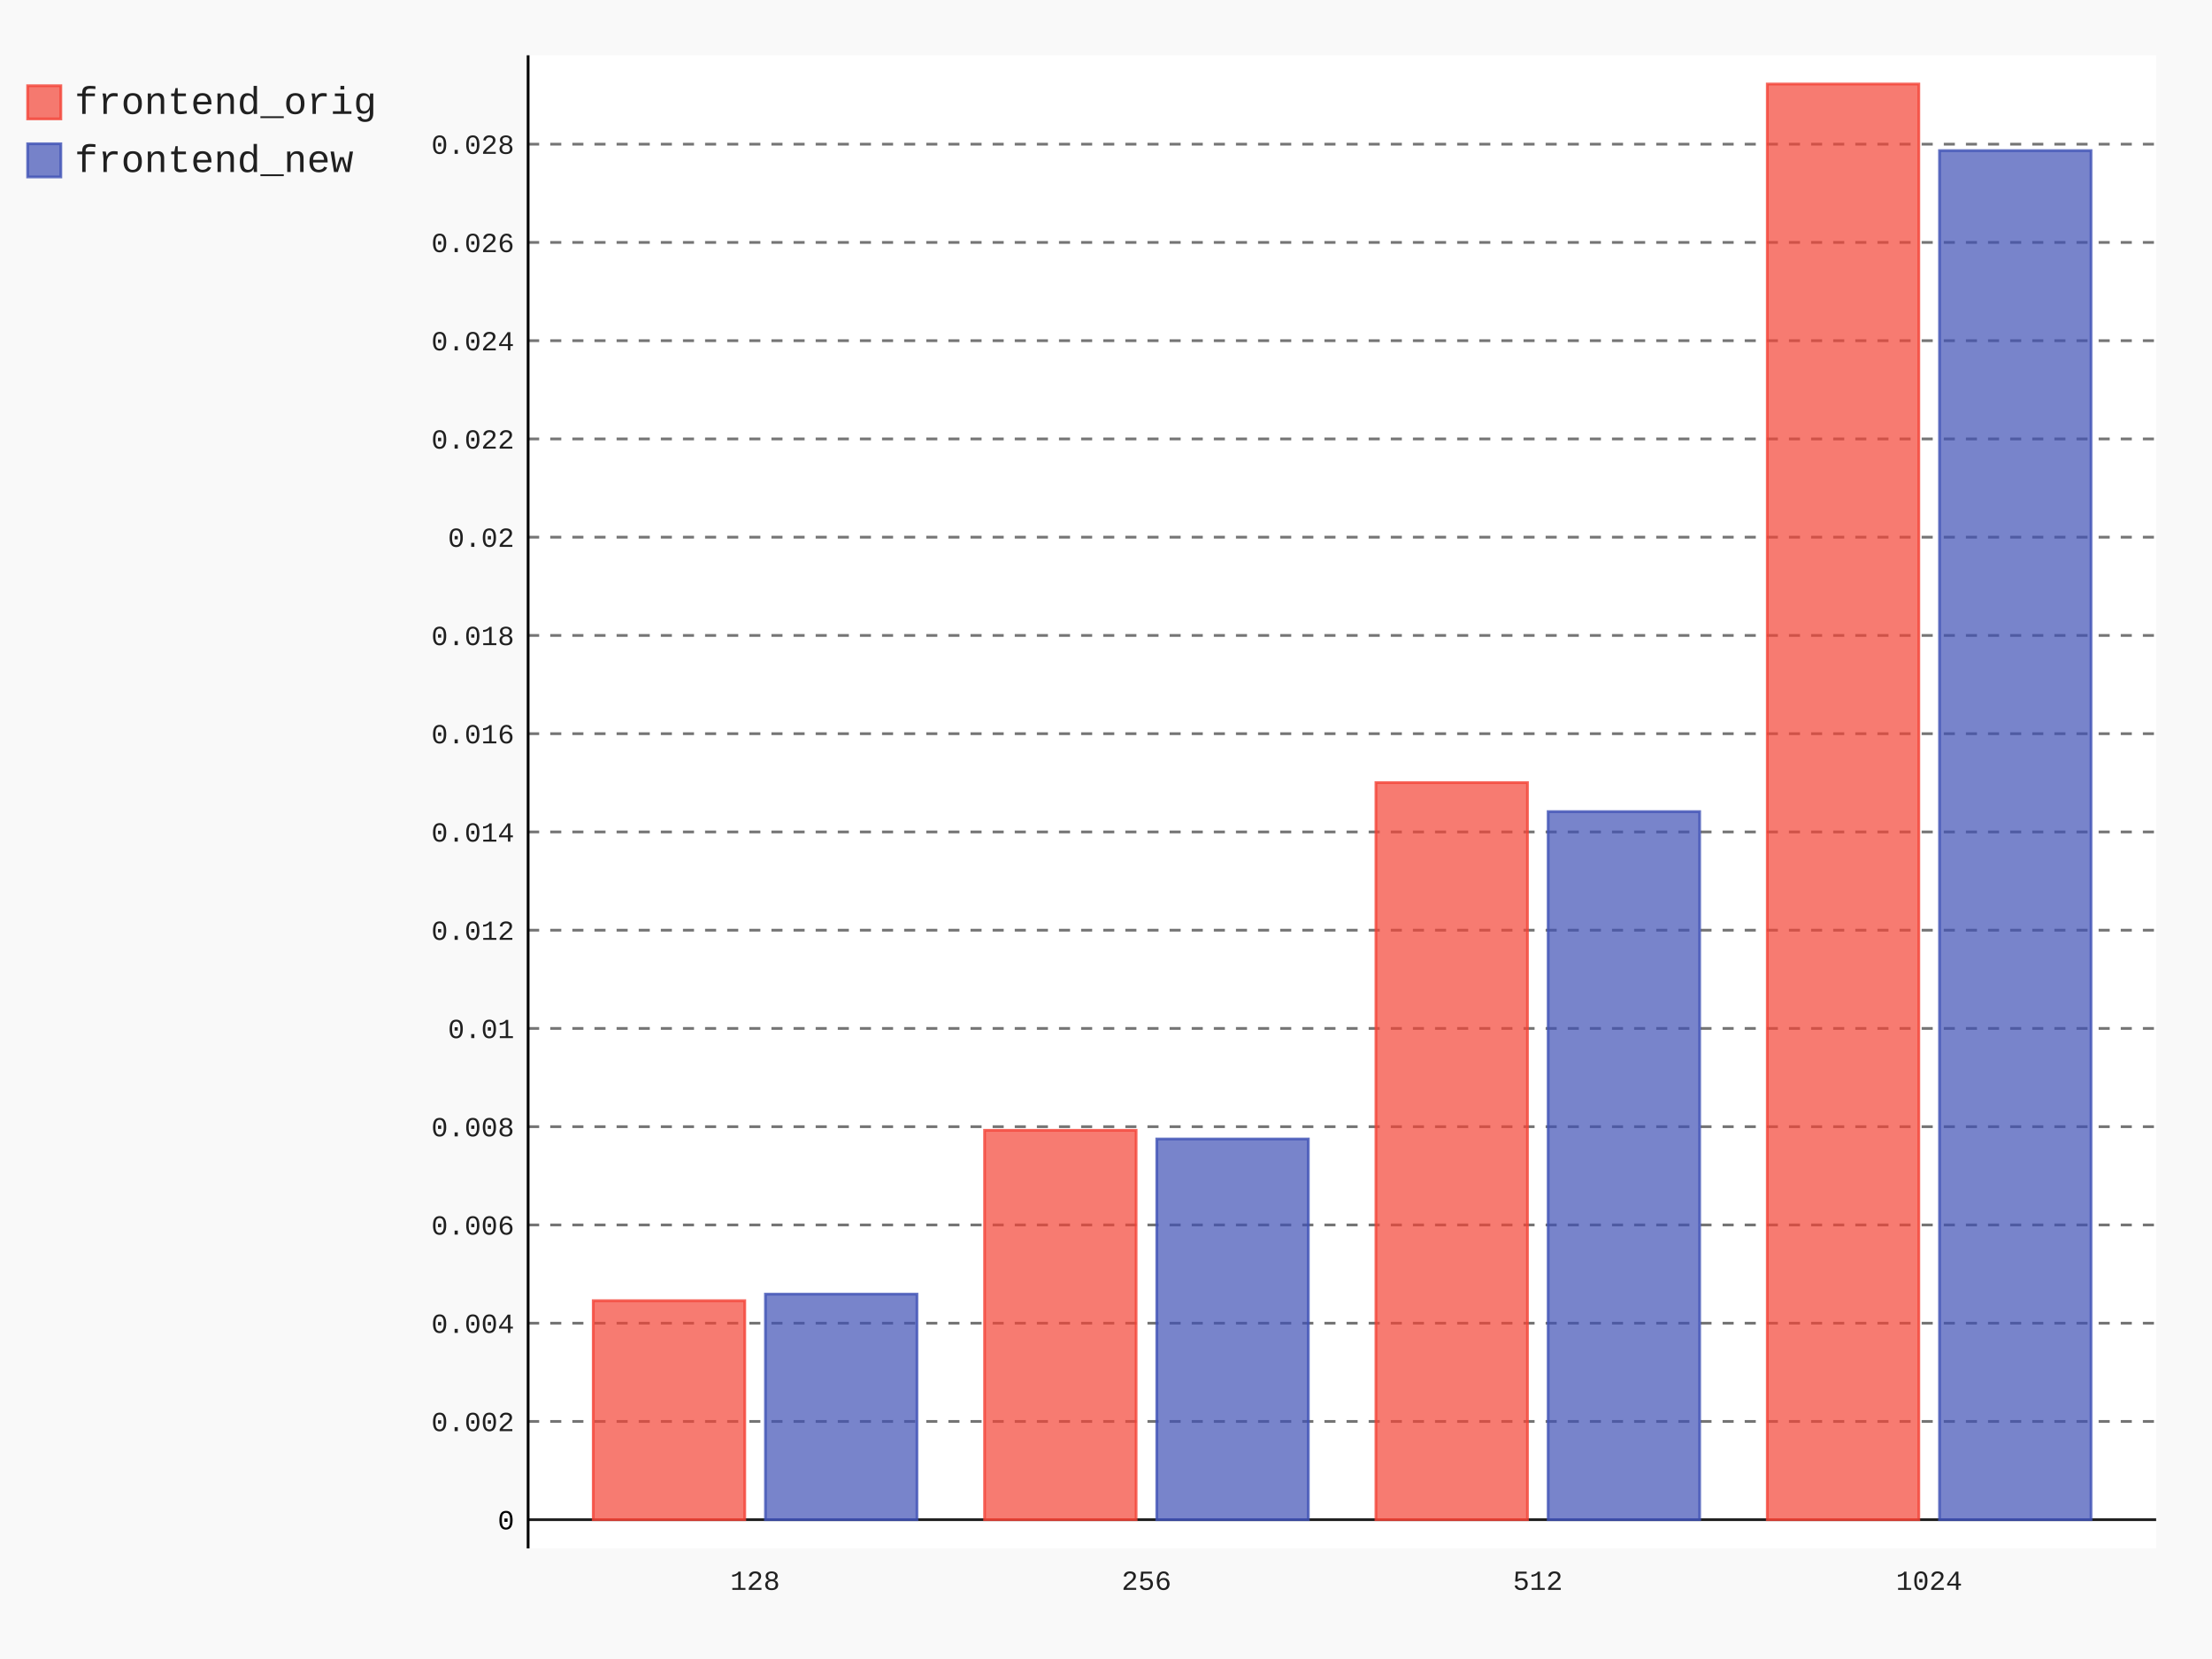
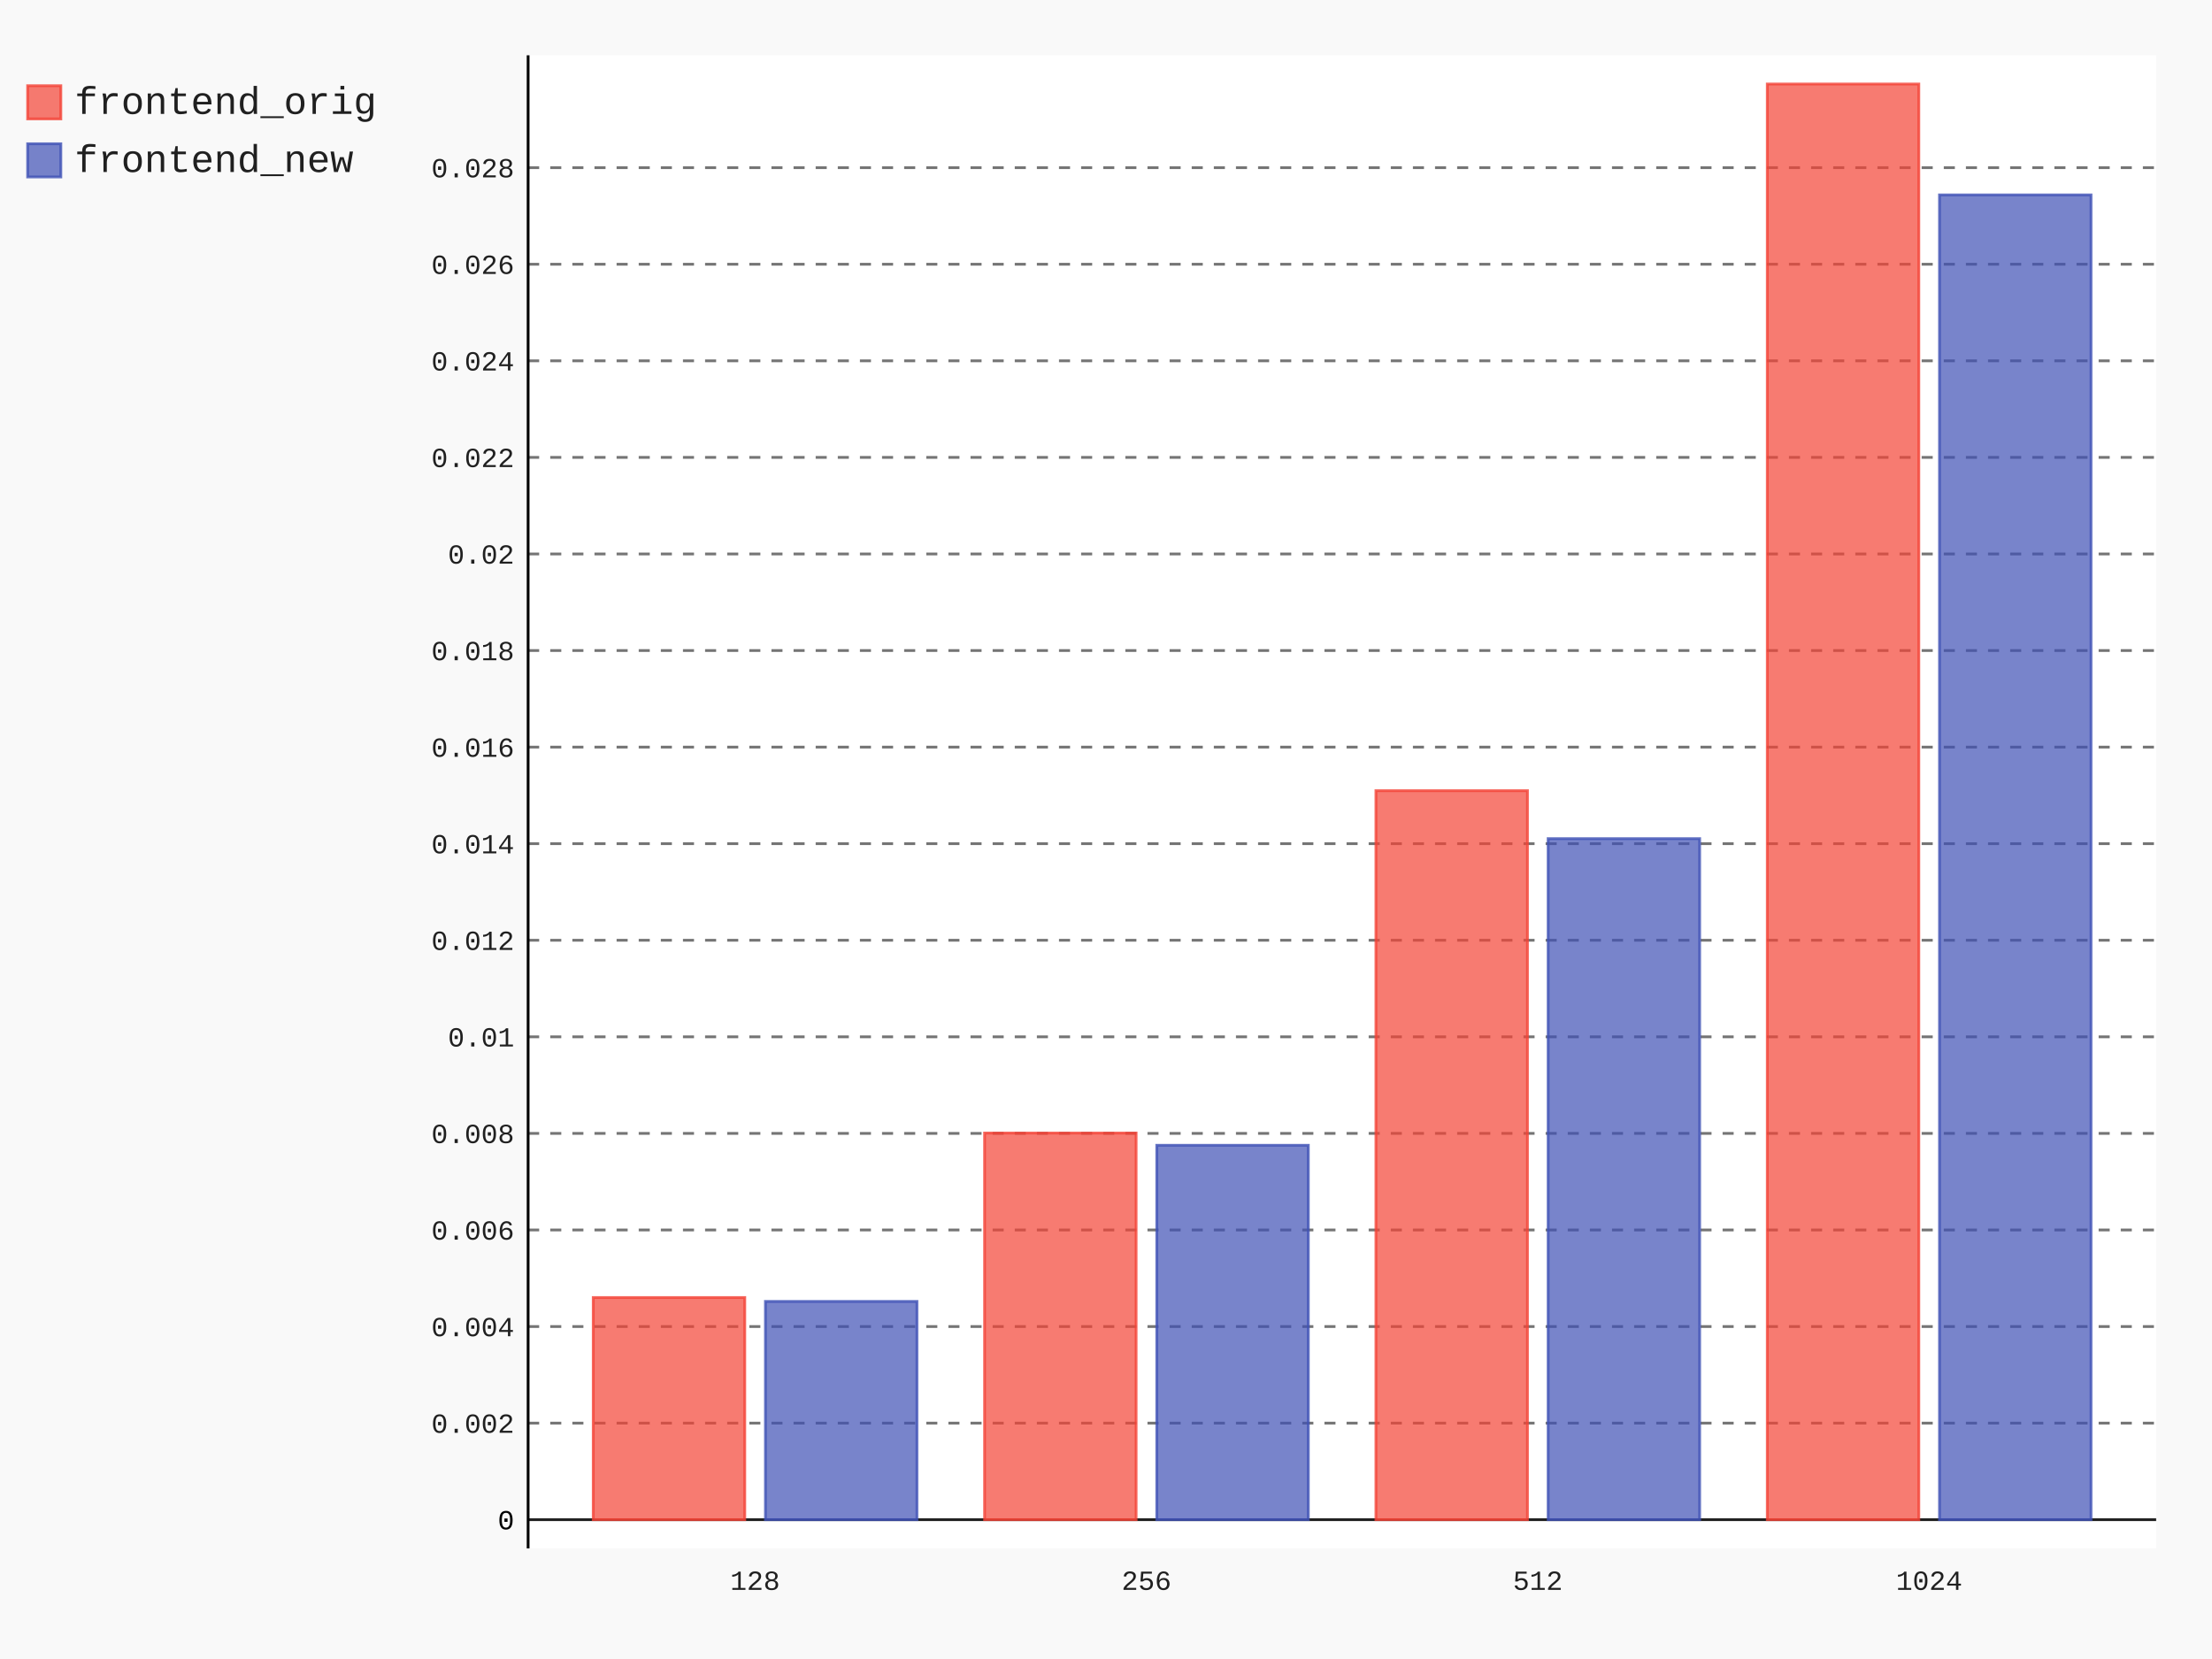
- <svg xmlns="http://www.w3.org/2000/svg" id="chart-6e2898c0-d4b0-4988-823b-59addd4e76ed" class="pygal-chart" viewBox="0 0 800 600">
+ <svg xmlns="http://www.w3.org/2000/svg" id="chart-85e15953-3497-4a85-a5ba-edba195d30b6" class="pygal-chart" viewBox="0 0 800 600">
  <defs>
-     <style type="text/css">#chart-6e2898c0-d4b0-4988-823b-59addd4e76ed{-webkit-user-select:none;-webkit-font-smoothing:antialiased;font-family:Consolas,"Liberation Mono",Menlo,Courier,monospace}#chart-6e2898c0-d4b0-4988-823b-59addd4e76ed .title{font-family:Consolas,"Liberation Mono",Menlo,Courier,monospace;font-size:16px}#chart-6e2898c0-d4b0-4988-823b-59addd4e76ed .legends .legend text{font-family:Consolas,"Liberation Mono",Menlo,Courier,monospace;font-size:14px}#chart-6e2898c0-d4b0-4988-823b-59addd4e76ed .axis text{font-family:Consolas,"Liberation Mono",Menlo,Courier,monospace;font-size:10px}#chart-6e2898c0-d4b0-4988-823b-59addd4e76ed .axis text.major{font-family:Consolas,"Liberation Mono",Menlo,Courier,monospace;font-size:10px}#chart-6e2898c0-d4b0-4988-823b-59addd4e76ed .text-overlay text.value{font-family:Consolas,"Liberation Mono",Menlo,Courier,monospace;font-size:16px}#chart-6e2898c0-d4b0-4988-823b-59addd4e76ed .text-overlay text.label{font-family:Consolas,"Liberation Mono",Menlo,Courier,monospace;font-size:10px}#chart-6e2898c0-d4b0-4988-823b-59addd4e76ed .tooltip{font-family:Consolas,"Liberation Mono",Menlo,Courier,monospace;font-size:14px}#chart-6e2898c0-d4b0-4988-823b-59addd4e76ed text.no_data{font-family:Consolas,"Liberation Mono",Menlo,Courier,monospace;font-size:64px}
- #chart-6e2898c0-d4b0-4988-823b-59addd4e76ed{background-color:rgba(249,249,249,1)}#chart-6e2898c0-d4b0-4988-823b-59addd4e76ed path,#chart-6e2898c0-d4b0-4988-823b-59addd4e76ed line,#chart-6e2898c0-d4b0-4988-823b-59addd4e76ed rect,#chart-6e2898c0-d4b0-4988-823b-59addd4e76ed circle{-webkit-transition:150ms;-moz-transition:150ms;transition:150ms}#chart-6e2898c0-d4b0-4988-823b-59addd4e76ed .graph &gt; .background{fill:rgba(249,249,249,1)}#chart-6e2898c0-d4b0-4988-823b-59addd4e76ed .plot &gt; .background{fill:rgba(255,255,255,1)}#chart-6e2898c0-d4b0-4988-823b-59addd4e76ed .graph{fill:rgba(0,0,0,.87)}#chart-6e2898c0-d4b0-4988-823b-59addd4e76ed text.no_data{fill:rgba(0,0,0,1)}#chart-6e2898c0-d4b0-4988-823b-59addd4e76ed .title{fill:rgba(0,0,0,1)}#chart-6e2898c0-d4b0-4988-823b-59addd4e76ed .legends .legend text{fill:rgba(0,0,0,.87)}#chart-6e2898c0-d4b0-4988-823b-59addd4e76ed .legends .legend:hover text{fill:rgba(0,0,0,1)}#chart-6e2898c0-d4b0-4988-823b-59addd4e76ed .axis .line{stroke:rgba(0,0,0,1)}#chart-6e2898c0-d4b0-4988-823b-59addd4e76ed .axis .guide.line{stroke:rgba(0,0,0,.54)}#chart-6e2898c0-d4b0-4988-823b-59addd4e76ed .axis .major.line{stroke:rgba(0,0,0,.87)}#chart-6e2898c0-d4b0-4988-823b-59addd4e76ed .axis text.major{fill:rgba(0,0,0,1)}#chart-6e2898c0-d4b0-4988-823b-59addd4e76ed .axis.y .guides:hover .guide.line,#chart-6e2898c0-d4b0-4988-823b-59addd4e76ed .line-graph .axis.x .guides:hover .guide.line,#chart-6e2898c0-d4b0-4988-823b-59addd4e76ed .stackedline-graph .axis.x .guides:hover .guide.line,#chart-6e2898c0-d4b0-4988-823b-59addd4e76ed .xy-graph .axis.x .guides:hover .guide.line{stroke:rgba(0,0,0,1)}#chart-6e2898c0-d4b0-4988-823b-59addd4e76ed .axis .guides:hover text{fill:rgba(0,0,0,1)}#chart-6e2898c0-d4b0-4988-823b-59addd4e76ed .reactive{fill-opacity:.7;stroke-opacity:.8}#chart-6e2898c0-d4b0-4988-823b-59addd4e76ed .ci{stroke:rgba(0,0,0,.87)}#chart-6e2898c0-d4b0-4988-823b-59addd4e76ed .reactive.active,#chart-6e2898c0-d4b0-4988-823b-59addd4e76ed .active .reactive{fill-opacity:.8;stroke-opacity:.9;stroke-width:4}#chart-6e2898c0-d4b0-4988-823b-59addd4e76ed .ci .reactive.active{stroke-width:1.5}#chart-6e2898c0-d4b0-4988-823b-59addd4e76ed .series text{fill:rgba(0,0,0,1)}#chart-6e2898c0-d4b0-4988-823b-59addd4e76ed .tooltip rect{fill:rgba(255,255,255,1);stroke:rgba(0,0,0,1);-webkit-transition:opacity 150ms;-moz-transition:opacity 150ms;transition:opacity 150ms}#chart-6e2898c0-d4b0-4988-823b-59addd4e76ed .tooltip .label{fill:rgba(0,0,0,.87)}#chart-6e2898c0-d4b0-4988-823b-59addd4e76ed .tooltip .label{fill:rgba(0,0,0,.87)}#chart-6e2898c0-d4b0-4988-823b-59addd4e76ed .tooltip .legend{font-size:.8em;fill:rgba(0,0,0,.54)}#chart-6e2898c0-d4b0-4988-823b-59addd4e76ed .tooltip .x_label{font-size:.6em;fill:rgba(0,0,0,1)}#chart-6e2898c0-d4b0-4988-823b-59addd4e76ed .tooltip .xlink{font-size:.5em;text-decoration:underline}#chart-6e2898c0-d4b0-4988-823b-59addd4e76ed .tooltip .value{font-size:1.5em}#chart-6e2898c0-d4b0-4988-823b-59addd4e76ed .bound{font-size:.5em}#chart-6e2898c0-d4b0-4988-823b-59addd4e76ed .max-value{font-size:.75em;fill:rgba(0,0,0,.54)}#chart-6e2898c0-d4b0-4988-823b-59addd4e76ed .map-element{fill:rgba(255,255,255,1);stroke:rgba(0,0,0,.54) !important}#chart-6e2898c0-d4b0-4988-823b-59addd4e76ed .map-element .reactive{fill-opacity:inherit;stroke-opacity:inherit}#chart-6e2898c0-d4b0-4988-823b-59addd4e76ed .color-0,#chart-6e2898c0-d4b0-4988-823b-59addd4e76ed .color-0 a:visited{stroke:#F44336;fill:#F44336}#chart-6e2898c0-d4b0-4988-823b-59addd4e76ed .color-1,#chart-6e2898c0-d4b0-4988-823b-59addd4e76ed .color-1 a:visited{stroke:#3F51B5;fill:#3F51B5}#chart-6e2898c0-d4b0-4988-823b-59addd4e76ed .text-overlay .color-0 text{fill:black}#chart-6e2898c0-d4b0-4988-823b-59addd4e76ed .text-overlay .color-1 text{fill:black}
- #chart-6e2898c0-d4b0-4988-823b-59addd4e76ed text.no_data{text-anchor:middle}#chart-6e2898c0-d4b0-4988-823b-59addd4e76ed .guide.line{fill:none}#chart-6e2898c0-d4b0-4988-823b-59addd4e76ed .centered{text-anchor:middle}#chart-6e2898c0-d4b0-4988-823b-59addd4e76ed .title{text-anchor:middle}#chart-6e2898c0-d4b0-4988-823b-59addd4e76ed .legends .legend text{fill-opacity:1}#chart-6e2898c0-d4b0-4988-823b-59addd4e76ed .axis.x text{text-anchor:middle}#chart-6e2898c0-d4b0-4988-823b-59addd4e76ed .axis.x:not(.web) text[transform]{text-anchor:start}#chart-6e2898c0-d4b0-4988-823b-59addd4e76ed .axis.x:not(.web) text[transform].backwards{text-anchor:end}#chart-6e2898c0-d4b0-4988-823b-59addd4e76ed .axis.y text{text-anchor:end}#chart-6e2898c0-d4b0-4988-823b-59addd4e76ed .axis.y text[transform].backwards{text-anchor:start}#chart-6e2898c0-d4b0-4988-823b-59addd4e76ed .axis.y2 text{text-anchor:start}#chart-6e2898c0-d4b0-4988-823b-59addd4e76ed .axis.y2 text[transform].backwards{text-anchor:end}#chart-6e2898c0-d4b0-4988-823b-59addd4e76ed .axis .guide.line{stroke-dasharray:4,4}#chart-6e2898c0-d4b0-4988-823b-59addd4e76ed .axis .major.guide.line{stroke-dasharray:6,6}#chart-6e2898c0-d4b0-4988-823b-59addd4e76ed .horizontal .axis.y .guide.line,#chart-6e2898c0-d4b0-4988-823b-59addd4e76ed .horizontal .axis.y2 .guide.line,#chart-6e2898c0-d4b0-4988-823b-59addd4e76ed .vertical .axis.x .guide.line{opacity:0}#chart-6e2898c0-d4b0-4988-823b-59addd4e76ed .horizontal .axis.always_show .guide.line,#chart-6e2898c0-d4b0-4988-823b-59addd4e76ed .vertical .axis.always_show .guide.line{opacity:1 !important}#chart-6e2898c0-d4b0-4988-823b-59addd4e76ed .axis.y .guides:hover .guide.line,#chart-6e2898c0-d4b0-4988-823b-59addd4e76ed .axis.y2 .guides:hover .guide.line,#chart-6e2898c0-d4b0-4988-823b-59addd4e76ed .axis.x .guides:hover .guide.line{opacity:1}#chart-6e2898c0-d4b0-4988-823b-59addd4e76ed .axis .guides:hover text{opacity:1}#chart-6e2898c0-d4b0-4988-823b-59addd4e76ed .nofill{fill:none}#chart-6e2898c0-d4b0-4988-823b-59addd4e76ed .subtle-fill{fill-opacity:.2}#chart-6e2898c0-d4b0-4988-823b-59addd4e76ed .dot{stroke-width:1px;fill-opacity:1}#chart-6e2898c0-d4b0-4988-823b-59addd4e76ed .dot.active{stroke-width:5px}#chart-6e2898c0-d4b0-4988-823b-59addd4e76ed .dot.negative{fill:transparent}#chart-6e2898c0-d4b0-4988-823b-59addd4e76ed text,#chart-6e2898c0-d4b0-4988-823b-59addd4e76ed tspan{stroke:none !important}#chart-6e2898c0-d4b0-4988-823b-59addd4e76ed .series text.active{opacity:1}#chart-6e2898c0-d4b0-4988-823b-59addd4e76ed .tooltip rect{fill-opacity:.95;stroke-width:.5}#chart-6e2898c0-d4b0-4988-823b-59addd4e76ed .tooltip text{fill-opacity:1}#chart-6e2898c0-d4b0-4988-823b-59addd4e76ed .showable{visibility:hidden}#chart-6e2898c0-d4b0-4988-823b-59addd4e76ed .showable.shown{visibility:visible}#chart-6e2898c0-d4b0-4988-823b-59addd4e76ed .gauge-background{fill:rgba(229,229,229,1);stroke:none}#chart-6e2898c0-d4b0-4988-823b-59addd4e76ed .bg-lines{stroke:rgba(249,249,249,1);stroke-width:2px}</style>
+     <style type="text/css">#chart-85e15953-3497-4a85-a5ba-edba195d30b6{-webkit-user-select:none;-webkit-font-smoothing:antialiased;font-family:Consolas,"Liberation Mono",Menlo,Courier,monospace}#chart-85e15953-3497-4a85-a5ba-edba195d30b6 .title{font-family:Consolas,"Liberation Mono",Menlo,Courier,monospace;font-size:16px}#chart-85e15953-3497-4a85-a5ba-edba195d30b6 .legends .legend text{font-family:Consolas,"Liberation Mono",Menlo,Courier,monospace;font-size:14px}#chart-85e15953-3497-4a85-a5ba-edba195d30b6 .axis text{font-family:Consolas,"Liberation Mono",Menlo,Courier,monospace;font-size:10px}#chart-85e15953-3497-4a85-a5ba-edba195d30b6 .axis text.major{font-family:Consolas,"Liberation Mono",Menlo,Courier,monospace;font-size:10px}#chart-85e15953-3497-4a85-a5ba-edba195d30b6 .text-overlay text.value{font-family:Consolas,"Liberation Mono",Menlo,Courier,monospace;font-size:16px}#chart-85e15953-3497-4a85-a5ba-edba195d30b6 .text-overlay text.label{font-family:Consolas,"Liberation Mono",Menlo,Courier,monospace;font-size:10px}#chart-85e15953-3497-4a85-a5ba-edba195d30b6 .tooltip{font-family:Consolas,"Liberation Mono",Menlo,Courier,monospace;font-size:14px}#chart-85e15953-3497-4a85-a5ba-edba195d30b6 text.no_data{font-family:Consolas,"Liberation Mono",Menlo,Courier,monospace;font-size:64px}
+ #chart-85e15953-3497-4a85-a5ba-edba195d30b6{background-color:rgba(249,249,249,1)}#chart-85e15953-3497-4a85-a5ba-edba195d30b6 path,#chart-85e15953-3497-4a85-a5ba-edba195d30b6 line,#chart-85e15953-3497-4a85-a5ba-edba195d30b6 rect,#chart-85e15953-3497-4a85-a5ba-edba195d30b6 circle{-webkit-transition:150ms;-moz-transition:150ms;transition:150ms}#chart-85e15953-3497-4a85-a5ba-edba195d30b6 .graph &gt; .background{fill:rgba(249,249,249,1)}#chart-85e15953-3497-4a85-a5ba-edba195d30b6 .plot &gt; .background{fill:rgba(255,255,255,1)}#chart-85e15953-3497-4a85-a5ba-edba195d30b6 .graph{fill:rgba(0,0,0,.87)}#chart-85e15953-3497-4a85-a5ba-edba195d30b6 text.no_data{fill:rgba(0,0,0,1)}#chart-85e15953-3497-4a85-a5ba-edba195d30b6 .title{fill:rgba(0,0,0,1)}#chart-85e15953-3497-4a85-a5ba-edba195d30b6 .legends .legend text{fill:rgba(0,0,0,.87)}#chart-85e15953-3497-4a85-a5ba-edba195d30b6 .legends .legend:hover text{fill:rgba(0,0,0,1)}#chart-85e15953-3497-4a85-a5ba-edba195d30b6 .axis .line{stroke:rgba(0,0,0,1)}#chart-85e15953-3497-4a85-a5ba-edba195d30b6 .axis .guide.line{stroke:rgba(0,0,0,.54)}#chart-85e15953-3497-4a85-a5ba-edba195d30b6 .axis .major.line{stroke:rgba(0,0,0,.87)}#chart-85e15953-3497-4a85-a5ba-edba195d30b6 .axis text.major{fill:rgba(0,0,0,1)}#chart-85e15953-3497-4a85-a5ba-edba195d30b6 .axis.y .guides:hover .guide.line,#chart-85e15953-3497-4a85-a5ba-edba195d30b6 .line-graph .axis.x .guides:hover .guide.line,#chart-85e15953-3497-4a85-a5ba-edba195d30b6 .stackedline-graph .axis.x .guides:hover .guide.line,#chart-85e15953-3497-4a85-a5ba-edba195d30b6 .xy-graph .axis.x .guides:hover .guide.line{stroke:rgba(0,0,0,1)}#chart-85e15953-3497-4a85-a5ba-edba195d30b6 .axis .guides:hover text{fill:rgba(0,0,0,1)}#chart-85e15953-3497-4a85-a5ba-edba195d30b6 .reactive{fill-opacity:.7;stroke-opacity:.8}#chart-85e15953-3497-4a85-a5ba-edba195d30b6 .ci{stroke:rgba(0,0,0,.87)}#chart-85e15953-3497-4a85-a5ba-edba195d30b6 .reactive.active,#chart-85e15953-3497-4a85-a5ba-edba195d30b6 .active .reactive{fill-opacity:.8;stroke-opacity:.9;stroke-width:4}#chart-85e15953-3497-4a85-a5ba-edba195d30b6 .ci .reactive.active{stroke-width:1.5}#chart-85e15953-3497-4a85-a5ba-edba195d30b6 .series text{fill:rgba(0,0,0,1)}#chart-85e15953-3497-4a85-a5ba-edba195d30b6 .tooltip rect{fill:rgba(255,255,255,1);stroke:rgba(0,0,0,1);-webkit-transition:opacity 150ms;-moz-transition:opacity 150ms;transition:opacity 150ms}#chart-85e15953-3497-4a85-a5ba-edba195d30b6 .tooltip .label{fill:rgba(0,0,0,.87)}#chart-85e15953-3497-4a85-a5ba-edba195d30b6 .tooltip .label{fill:rgba(0,0,0,.87)}#chart-85e15953-3497-4a85-a5ba-edba195d30b6 .tooltip .legend{font-size:.8em;fill:rgba(0,0,0,.54)}#chart-85e15953-3497-4a85-a5ba-edba195d30b6 .tooltip .x_label{font-size:.6em;fill:rgba(0,0,0,1)}#chart-85e15953-3497-4a85-a5ba-edba195d30b6 .tooltip .xlink{font-size:.5em;text-decoration:underline}#chart-85e15953-3497-4a85-a5ba-edba195d30b6 .tooltip .value{font-size:1.5em}#chart-85e15953-3497-4a85-a5ba-edba195d30b6 .bound{font-size:.5em}#chart-85e15953-3497-4a85-a5ba-edba195d30b6 .max-value{font-size:.75em;fill:rgba(0,0,0,.54)}#chart-85e15953-3497-4a85-a5ba-edba195d30b6 .map-element{fill:rgba(255,255,255,1);stroke:rgba(0,0,0,.54) !important}#chart-85e15953-3497-4a85-a5ba-edba195d30b6 .map-element .reactive{fill-opacity:inherit;stroke-opacity:inherit}#chart-85e15953-3497-4a85-a5ba-edba195d30b6 .color-0,#chart-85e15953-3497-4a85-a5ba-edba195d30b6 .color-0 a:visited{stroke:#F44336;fill:#F44336}#chart-85e15953-3497-4a85-a5ba-edba195d30b6 .color-1,#chart-85e15953-3497-4a85-a5ba-edba195d30b6 .color-1 a:visited{stroke:#3F51B5;fill:#3F51B5}#chart-85e15953-3497-4a85-a5ba-edba195d30b6 .text-overlay .color-0 text{fill:black}#chart-85e15953-3497-4a85-a5ba-edba195d30b6 .text-overlay .color-1 text{fill:black}
+ #chart-85e15953-3497-4a85-a5ba-edba195d30b6 text.no_data{text-anchor:middle}#chart-85e15953-3497-4a85-a5ba-edba195d30b6 .guide.line{fill:none}#chart-85e15953-3497-4a85-a5ba-edba195d30b6 .centered{text-anchor:middle}#chart-85e15953-3497-4a85-a5ba-edba195d30b6 .title{text-anchor:middle}#chart-85e15953-3497-4a85-a5ba-edba195d30b6 .legends .legend text{fill-opacity:1}#chart-85e15953-3497-4a85-a5ba-edba195d30b6 .axis.x text{text-anchor:middle}#chart-85e15953-3497-4a85-a5ba-edba195d30b6 .axis.x:not(.web) text[transform]{text-anchor:start}#chart-85e15953-3497-4a85-a5ba-edba195d30b6 .axis.x:not(.web) text[transform].backwards{text-anchor:end}#chart-85e15953-3497-4a85-a5ba-edba195d30b6 .axis.y text{text-anchor:end}#chart-85e15953-3497-4a85-a5ba-edba195d30b6 .axis.y text[transform].backwards{text-anchor:start}#chart-85e15953-3497-4a85-a5ba-edba195d30b6 .axis.y2 text{text-anchor:start}#chart-85e15953-3497-4a85-a5ba-edba195d30b6 .axis.y2 text[transform].backwards{text-anchor:end}#chart-85e15953-3497-4a85-a5ba-edba195d30b6 .axis .guide.line{stroke-dasharray:4,4}#chart-85e15953-3497-4a85-a5ba-edba195d30b6 .axis .major.guide.line{stroke-dasharray:6,6}#chart-85e15953-3497-4a85-a5ba-edba195d30b6 .horizontal .axis.y .guide.line,#chart-85e15953-3497-4a85-a5ba-edba195d30b6 .horizontal .axis.y2 .guide.line,#chart-85e15953-3497-4a85-a5ba-edba195d30b6 .vertical .axis.x .guide.line{opacity:0}#chart-85e15953-3497-4a85-a5ba-edba195d30b6 .horizontal .axis.always_show .guide.line,#chart-85e15953-3497-4a85-a5ba-edba195d30b6 .vertical .axis.always_show .guide.line{opacity:1 !important}#chart-85e15953-3497-4a85-a5ba-edba195d30b6 .axis.y .guides:hover .guide.line,#chart-85e15953-3497-4a85-a5ba-edba195d30b6 .axis.y2 .guides:hover .guide.line,#chart-85e15953-3497-4a85-a5ba-edba195d30b6 .axis.x .guides:hover .guide.line{opacity:1}#chart-85e15953-3497-4a85-a5ba-edba195d30b6 .axis .guides:hover text{opacity:1}#chart-85e15953-3497-4a85-a5ba-edba195d30b6 .nofill{fill:none}#chart-85e15953-3497-4a85-a5ba-edba195d30b6 .subtle-fill{fill-opacity:.2}#chart-85e15953-3497-4a85-a5ba-edba195d30b6 .dot{stroke-width:1px;fill-opacity:1}#chart-85e15953-3497-4a85-a5ba-edba195d30b6 .dot.active{stroke-width:5px}#chart-85e15953-3497-4a85-a5ba-edba195d30b6 .dot.negative{fill:transparent}#chart-85e15953-3497-4a85-a5ba-edba195d30b6 text,#chart-85e15953-3497-4a85-a5ba-edba195d30b6 tspan{stroke:none !important}#chart-85e15953-3497-4a85-a5ba-edba195d30b6 .series text.active{opacity:1}#chart-85e15953-3497-4a85-a5ba-edba195d30b6 .tooltip rect{fill-opacity:.95;stroke-width:.5}#chart-85e15953-3497-4a85-a5ba-edba195d30b6 .tooltip text{fill-opacity:1}#chart-85e15953-3497-4a85-a5ba-edba195d30b6 .showable{visibility:hidden}#chart-85e15953-3497-4a85-a5ba-edba195d30b6 .showable.shown{visibility:visible}#chart-85e15953-3497-4a85-a5ba-edba195d30b6 .gauge-background{fill:rgba(229,229,229,1);stroke:none}#chart-85e15953-3497-4a85-a5ba-edba195d30b6 .bg-lines{stroke:rgba(249,249,249,1);stroke-width:2px}</style>
  </defs>
  <g class="graph bar-graph vertical">
    <rect x="0" y="0" width="800" height="600" class="background" />
    <g transform="translate(191, 20)" class="plot">
      <rect x="0" y="0" width="588.8" height="540" class="background" />
      <g class="axis y always_show">
        <g class="guides">
          <path d="M0 529.615 h588.8" class="axis major line" />
          <text x="-5" y="533.115" class="major">0</text>
        </g>
        <g class="guides">
-           <path d="M0 494.082 h588.8" class="guide line" />
-           <text x="-5" y="497.582" class="">0.002</text>
+           <path d="M0 494.689 h588.8" class="guide line" />
+           <text x="-5" y="498.189" class="">0.002</text>
        </g>
        <g class="guides">
-           <path d="M0 458.548 h588.8" class="guide line" />
-           <text x="-5" y="462.048" class="">0.004</text>
+           <path d="M0 459.762 h588.8" class="guide line" />
+           <text x="-5" y="463.262" class="">0.004</text>
        </g>
        <g class="guides">
-           <path d="M0 423.015 h588.8" class="guide line" />
-           <text x="-5" y="426.515" class="">0.006</text>
+           <path d="M0 424.835 h588.8" class="guide line" />
+           <text x="-5" y="428.335" class="">0.006</text>
        </g>
        <g class="guides">
-           <path d="M0 387.481 h588.8" class="guide line" />
-           <text x="-5" y="390.981" class="">0.008</text>
+           <path d="M0 389.909 h588.8" class="guide line" />
+           <text x="-5" y="393.409" class="">0.008</text>
        </g>
        <g class="guides">
-           <path d="M0 351.947 h588.8" class="guide line" />
-           <text x="-5" y="355.447" class="">0.01</text>
+           <path d="M0 354.982 h588.8" class="guide line" />
+           <text x="-5" y="358.482" class="">0.01</text>
        </g>
        <g class="guides">
-           <path d="M0 316.414 h588.8" class="guide line" />
-           <text x="-5" y="319.914" class="">0.012</text>
+           <path d="M0 320.055 h588.8" class="guide line" />
+           <text x="-5" y="323.555" class="">0.012</text>
        </g>
        <g class="guides">
-           <path d="M0 280.88 h588.8" class="guide line" />
-           <text x="-5" y="284.38" class="">0.014</text>
+           <path d="M0 285.129 h588.8" class="guide line" />
+           <text x="-5" y="288.629" class="">0.014</text>
        </g>
        <g class="guides">
-           <path d="M0 245.346 h588.8" class="guide line" />
-           <text x="-5" y="248.846" class="">0.016</text>
+           <path d="M0 250.202 h588.8" class="guide line" />
+           <text x="-5" y="253.702" class="">0.016</text>
        </g>
        <g class="guides">
-           <path d="M0 209.813 h588.8" class="guide line" />
-           <text x="-5" y="213.313" class="">0.018</text>
+           <path d="M0 215.275 h588.8" class="guide line" />
+           <text x="-5" y="218.775" class="">0.018</text>
        </g>
        <g class="guides">
-           <path d="M0 174.279 h588.8" class="guide line" />
-           <text x="-5" y="177.779" class="">0.02</text>
+           <path d="M0 180.349 h588.8" class="guide line" />
+           <text x="-5" y="183.849" class="">0.02</text>
        </g>
        <g class="guides">
-           <path d="M0 138.746 h588.8" class="guide line" />
-           <text x="-5" y="142.246" class="">0.022</text>
+           <path d="M0 145.422 h588.8" class="guide line" />
+           <text x="-5" y="148.922" class="">0.022</text>
        </g>
        <g class="guides">
-           <path d="M0 103.212 h588.8" class="guide line" />
-           <text x="-5" y="106.712" class="">0.024</text>
+           <path d="M0 110.495 h588.8" class="guide line" />
+           <text x="-5" y="113.995" class="">0.024</text>
        </g>
        <g class="guides">
-           <path d="M0 67.678 h588.8" class="guide line" />
-           <text x="-5" y="71.178" class="">0.026</text>
+           <path d="M0 75.569 h588.8" class="guide line" />
+           <text x="-5" y="79.069" class="">0.026</text>
        </g>
        <g class="guides">
-           <path d="M0 32.145 h588.8" class="guide line" />
-           <text x="-5" y="35.645" class="">0.028</text>
+           <path d="M0 40.642 h588.8" class="guide line" />
+           <text x="-5" y="44.142" class="">0.028</text>
        </g>
      </g>
      <g class="axis x">
        <path d="M0 0 v540" class="line" />
        <g class="guides">
          <path d="M82.092 0 v540" class="guide line" />
          <text x="82.092" y="555.0" class="">128</text>
        </g>
        <g class="guides">
          <path d="M223.631 0 v540" class="guide line" />
          <text x="223.631" y="555.0" class="">256</text>
        </g>
        <g class="guides">
          <path d="M365.169 0 v540" class="guide line" />
          <text x="365.169" y="555.0" class="">512</text>
        </g>
        <g class="guides">
          <path d="M506.708 0 v540" class="guide line" />
          <text x="506.708" y="555.0" class="">1024</text>
        </g>
      </g>
      <g class="series serie-0 color-0">
        <g class="bars">
          <g class="bar">
-             <rect x="23.552" y="450.41" rx="0" ry="0" width="54.804" height="79.205" class="rect reactive tooltip-trigger" />
+             <rect x="23.552" y="449.268" rx="0" ry="0" width="54.804" height="80.348" class="rect reactive tooltip-trigger" />
          </g>
          <g class="bar">
-             <rect x="165.09" y="388.788" rx="0" ry="0" width="54.804" height="140.827" class="rect reactive tooltip-trigger" />
+             <rect x="165.09" y="389.777" rx="0" ry="0" width="54.804" height="139.839" class="rect reactive tooltip-trigger" />
          </g>
          <g class="bar">
-             <rect x="306.629" y="263.042" rx="0" ry="0" width="54.804" height="266.573" class="rect reactive tooltip-trigger" />
+             <rect x="306.629" y="265.962" rx="0" ry="0" width="54.804" height="263.653" class="rect reactive tooltip-trigger" />
          </g>
          <g class="bar">
            <rect x="448.167" y="10.385" rx="0" ry="0" width="54.804" height="519.231" class="rect reactive tooltip-trigger" />
          </g>
        </g>
      </g>
      <g class="series serie-1 color-1">
        <g class="bars">
          <g class="bar">
-             <rect x="85.829" y="448.043" rx="0" ry="0" width="54.804" height="81.572" class="rect reactive tooltip-trigger" />
+             <rect x="85.829" y="450.678" rx="0" ry="0" width="54.804" height="78.937" class="rect reactive tooltip-trigger" />
          </g>
          <g class="bar">
-             <rect x="227.367" y="391.922" rx="0" ry="0" width="54.804" height="137.693" class="rect reactive tooltip-trigger" />
+             <rect x="227.367" y="394.204" rx="0" ry="0" width="54.804" height="135.411" class="rect reactive tooltip-trigger" />
          </g>
          <g class="bar">
-             <rect x="368.906" y="273.53" rx="0" ry="0" width="54.804" height="256.085" class="rect reactive tooltip-trigger" />
+             <rect x="368.906" y="283.303" rx="0" ry="0" width="54.804" height="246.313" class="rect reactive tooltip-trigger" />
          </g>
          <g class="bar">
-             <rect x="510.444" y="34.469" rx="0" ry="0" width="54.804" height="495.146" class="rect reactive tooltip-trigger" />
+             <rect x="510.444" y="50.49" rx="0" ry="0" width="54.804" height="479.125" class="rect reactive tooltip-trigger" />
          </g>
        </g>
      </g>
    </g>
    <g class="titles" />
    <g transform="translate(191, 20)" class="plot overlay">
      <g class="series serie-0 color-0" />
      <g class="series serie-1 color-1" />
    </g>
    <g transform="translate(191, 20)" class="plot text-overlay">
      <g class="series serie-0 color-0" />
      <g class="series serie-1 color-1" />
    </g>
    <g transform="translate(191, 20)" class="plot tooltip-overlay">
      <g transform="translate(0 0)" style="opacity: 0" class="tooltip">
        <rect rx="0" ry="0" width="0" height="0" class="tooltip-box" />
        <g class="text" />
      </g>
    </g>
    <g transform="translate(10, 30)" class="legends">
      <g id="activate-serie-0" class="legend reactive activate-serie">
        <rect x="0.0" y="1.0" width="12" height="12" class="color-0 reactive" />
        <text x="17.0" y="11.2">frontend_orig</text>
      </g>
      <g id="activate-serie-1" class="legend reactive activate-serie">
        <rect x="0.0" y="22.0" width="12" height="12" class="color-1 reactive" />
        <text x="17.0" y="32.2">frontend_new</text>
      </g>
    </g>
    <g transform="translate(790, 30)" class="legends" />
  </g>
</svg>
